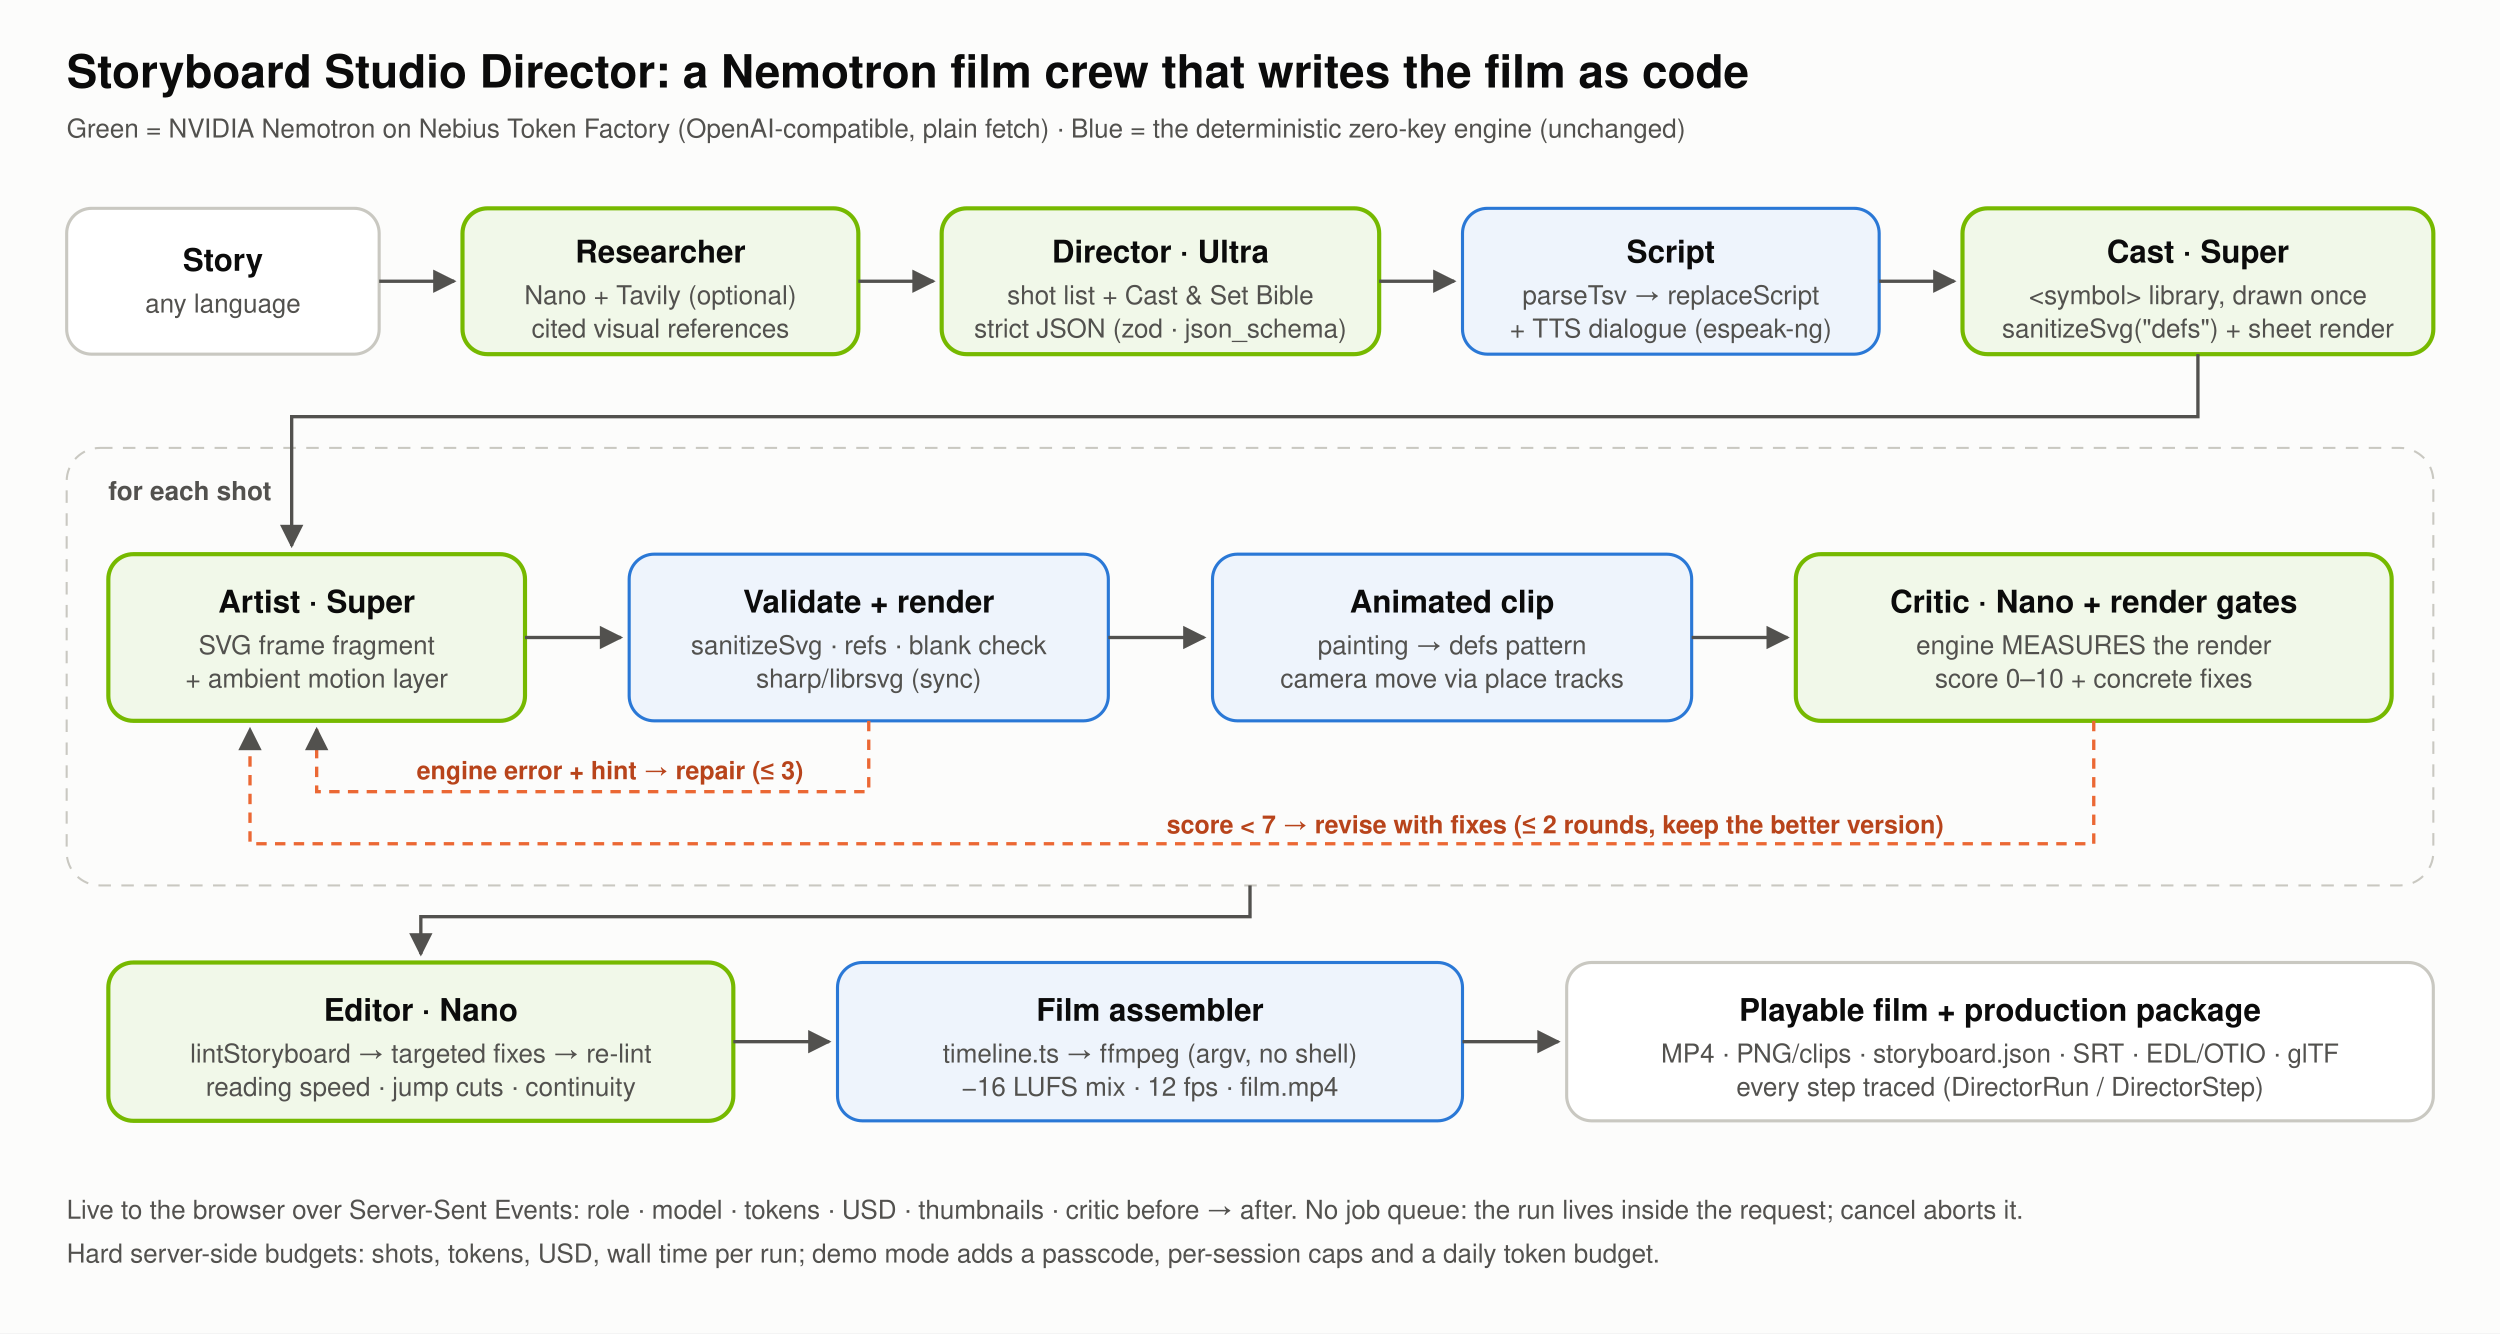
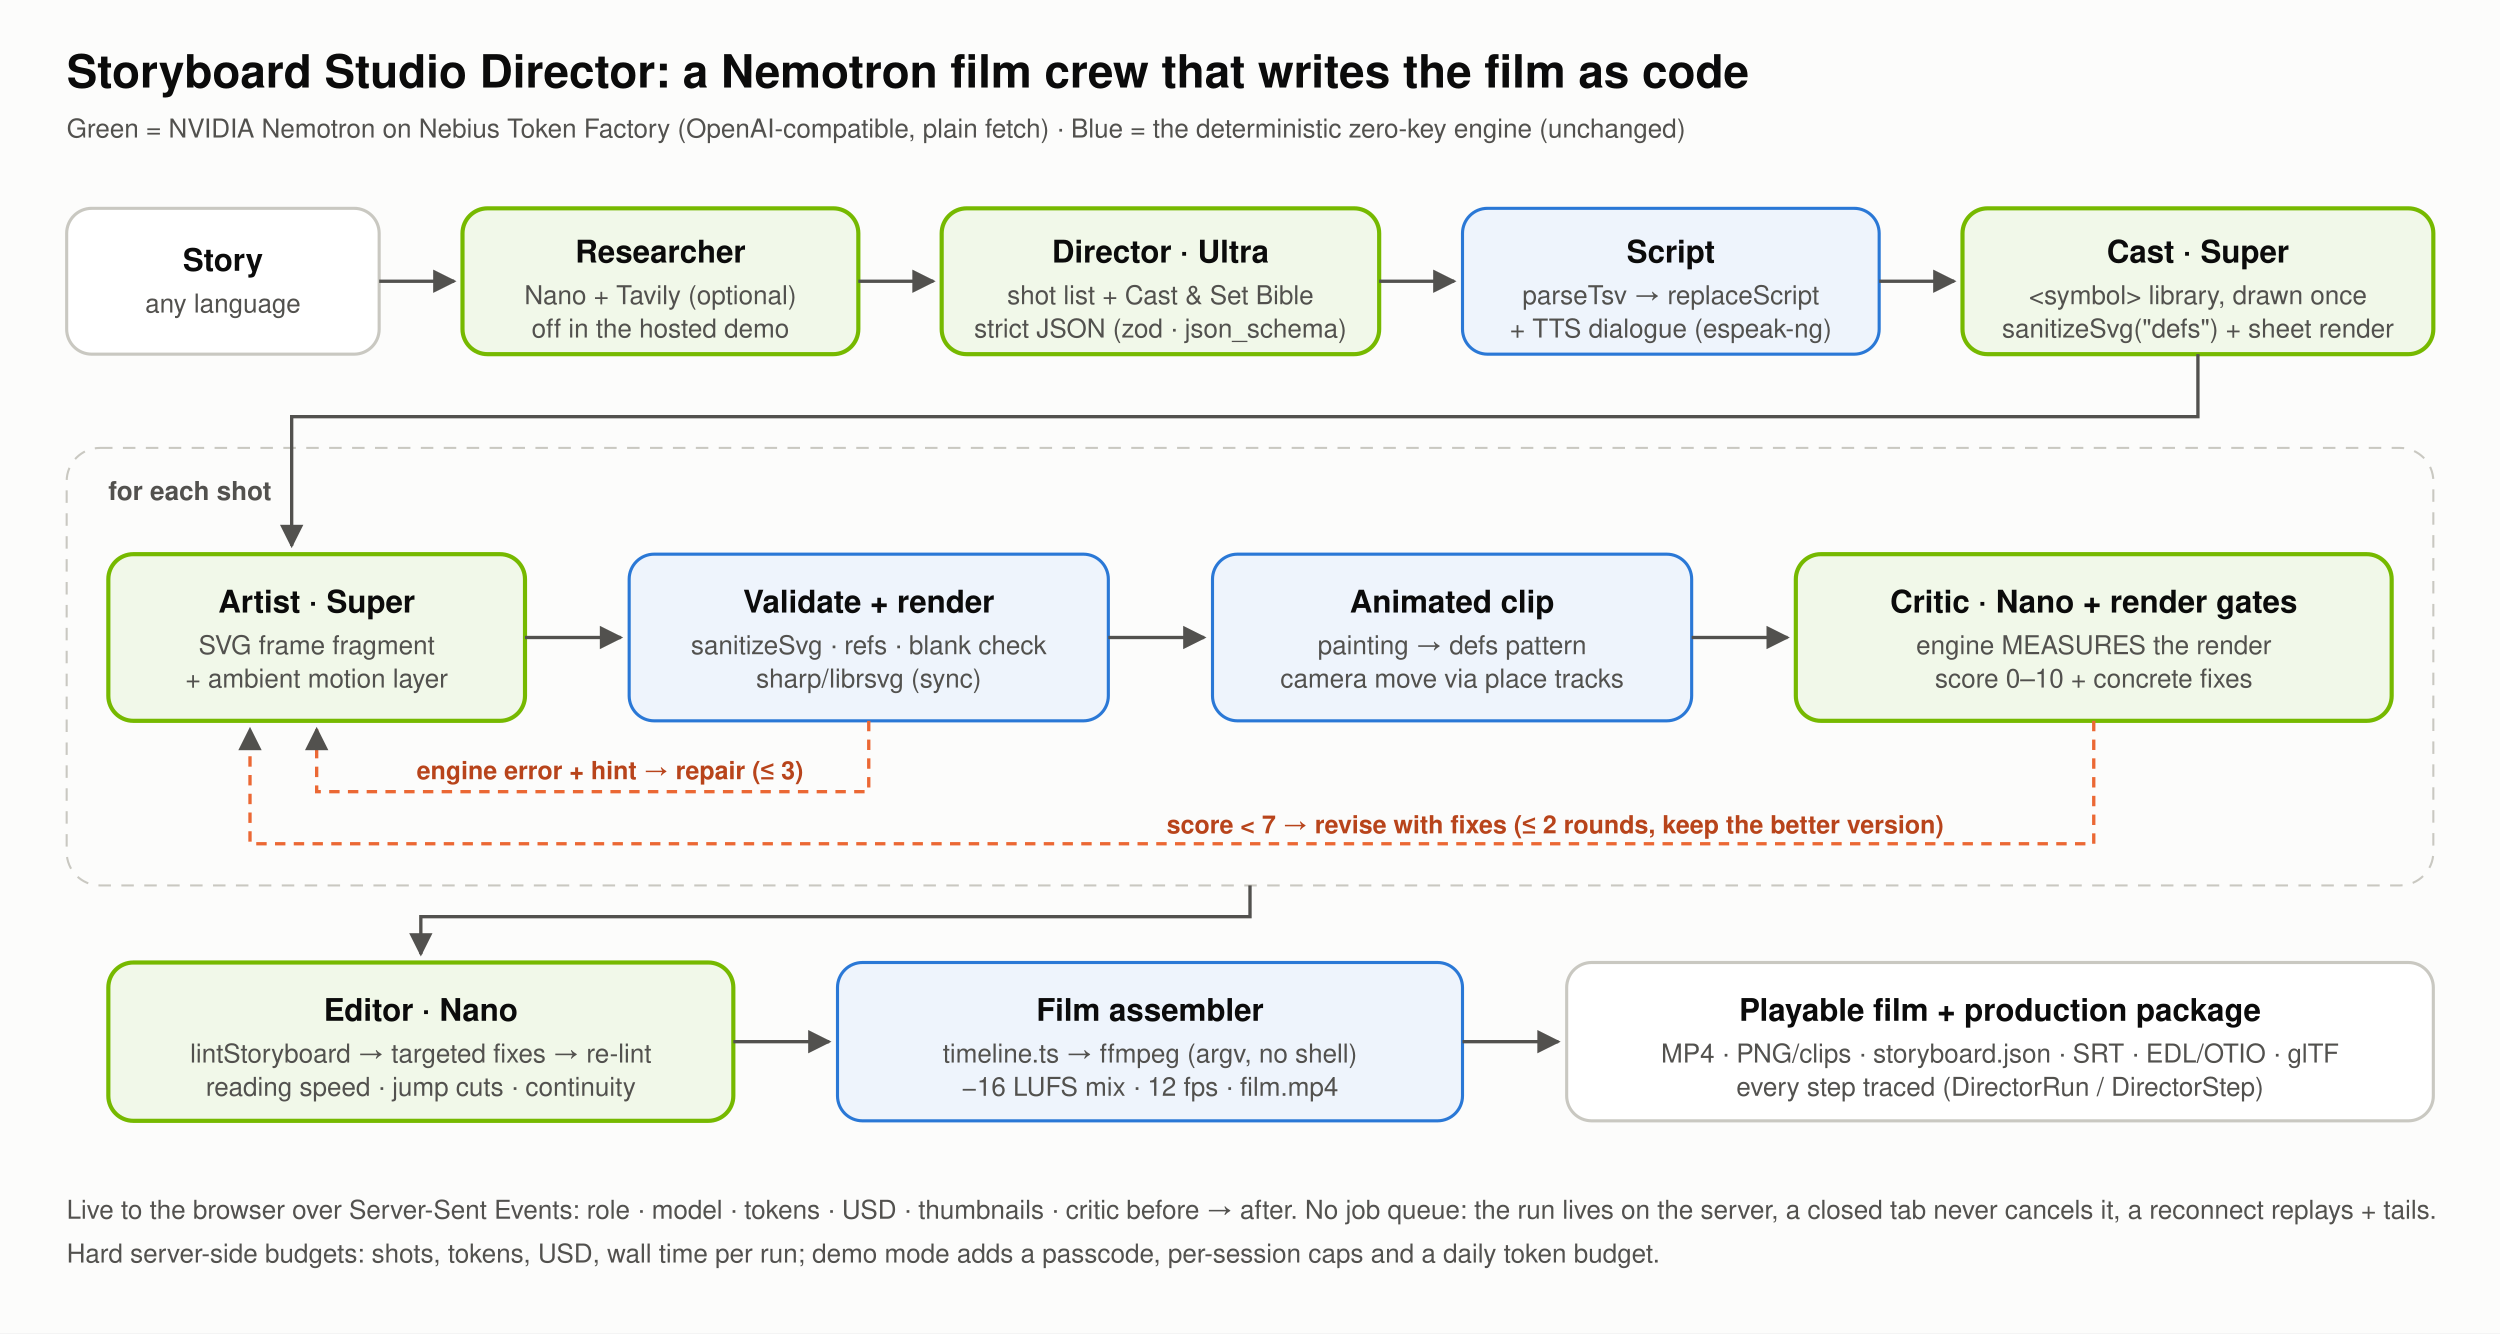
<svg xmlns="http://www.w3.org/2000/svg" viewBox="0 0 1200 640" width="1200" height="640" font-family="Helvetica, Arial, sans-serif">
  <defs>
    <marker id="arrow" viewBox="0 0 10 10" refX="9" refY="5" markerWidth="7" markerHeight="7" orient="auto-start-reverse">
      <path d="M0 0 L10 5 L0 10 z" fill="#52514e" />
    </marker>
    <style>
      .box { fill: #ffffff; stroke: #c9c8c1; stroke-width: 1.5; }
      .nv { fill: #f1f8e9; stroke: #76b900; stroke-width: 2; }
      .eng { fill: #eef4fc; stroke: #2a78d6; stroke-width: 1.5; }
      .t { font-size: 15px; fill: #0b0b0b; font-weight: 700; }
      .s { font-size: 12.5px; fill: #52514e; }
      .l { stroke: #52514e; stroke-width: 1.6; fill: none; marker-end: url(#arrow); }
      .loop { stroke: #eb6834; stroke-width: 1.6; fill: none; stroke-dasharray: 5 4; marker-end: url(#arrow); }
      .lt { font-size: 12px; fill: #b8441b; font-weight: 700; }
    </style>
  </defs>
  <rect width="1200" height="640" fill="#fcfcfb" />
  <text x="32" y="42" font-size="22" font-weight="700" fill="#0b0b0b">Storyboard Studio Director: a Nemotron film crew that writes the film as code</text>
  <text x="32" y="66" class="s">Green = NVIDIA Nemotron on Nebius Token Factory (OpenAI-compatible, plain fetch) · Blue = the deterministic zero-key engine (unchanged)</text>
  <rect x="32" y="100" width="150" height="70" rx="12" class="box" />
  <text x="107" y="130" text-anchor="middle" class="t">Story</text>
  <text x="107" y="150" text-anchor="middle" class="s">any language</text>
  <rect x="222" y="100" width="190" height="70" rx="12" class="nv" />
  <text x="317" y="126" text-anchor="middle" class="t">Researcher</text>
  <text x="317" y="146" text-anchor="middle" class="s">Nano + Tavily (optional)</text>
-   <text x="317" y="162" text-anchor="middle" class="s">cited visual references</text>
+   <text x="317" y="162" text-anchor="middle" class="s">off in the hosted demo</text>
  <rect x="452" y="100" width="210" height="70" rx="12" class="nv" />
  <text x="557" y="126" text-anchor="middle" class="t">Director · Ultra</text>
  <text x="557" y="146" text-anchor="middle" class="s">shot list + Cast &amp; Set Bible</text>
  <text x="557" y="162" text-anchor="middle" class="s">strict JSON (zod · json_schema)</text>
  <rect x="702" y="100" width="200" height="70" rx="12" class="eng" />
  <text x="802" y="126" text-anchor="middle" class="t">Script</text>
  <text x="802" y="146" text-anchor="middle" class="s">parseTsv → replaceScript</text>
  <text x="802" y="162" text-anchor="middle" class="s">+ TTS dialogue (espeak-ng)</text>
  <rect x="942" y="100" width="226" height="70" rx="12" class="nv" />
  <text x="1055" y="126" text-anchor="middle" class="t">Cast · Super</text>
  <text x="1055" y="146" text-anchor="middle" class="s">&lt;symbol&gt; library, drawn once</text>
  <text x="1055" y="162" text-anchor="middle" class="s">sanitizeSvg("defs") + sheet render</text>
  <path d="M182 135 H218" class="l" />
  <path d="M412 135 H448" class="l" />
  <path d="M662 135 H698" class="l" />
  <path d="M902 135 H938" class="l" />
  <rect x="32" y="215" width="1136" height="210" rx="16" fill="none" stroke="#c9c8c1" stroke-dasharray="6 5" />
  <text x="52" y="240" class="s" font-weight="700">for each shot</text>
  <path d="M1055 170 V200 H140 V262" class="l" />
  <rect x="52" y="266" width="200" height="80" rx="12" class="nv" />
  <text x="152" y="294" text-anchor="middle" class="t">Artist · Super</text>
  <text x="152" y="314" text-anchor="middle" class="s">SVG frame fragment</text>
  <text x="152" y="330" text-anchor="middle" class="s">+ ambient motion layer</text>
  <rect x="302" y="266" width="230" height="80" rx="12" class="eng" />
  <text x="417" y="294" text-anchor="middle" class="t">Validate + render</text>
  <text x="417" y="314" text-anchor="middle" class="s">sanitizeSvg · refs · blank check</text>
  <text x="417" y="330" text-anchor="middle" class="s">sharp/librsvg (sync)</text>
  <rect x="582" y="266" width="230" height="80" rx="12" class="eng" />
  <text x="697" y="294" text-anchor="middle" class="t">Animated clip</text>
  <text x="697" y="314" text-anchor="middle" class="s">painting → defs pattern</text>
  <text x="697" y="330" text-anchor="middle" class="s">camera move via place tracks</text>
  <rect x="862" y="266" width="286" height="80" rx="12" class="nv" />
  <text x="1005" y="294" text-anchor="middle" class="t">Critic · Nano + render gates</text>
  <text x="1005" y="314" text-anchor="middle" class="s">engine MEASURES the render</text>
  <text x="1005" y="330" text-anchor="middle" class="s">score 0–10 + concrete fixes</text>
  <path d="M252 306 H298" class="l" />
  <path d="M532 306 H578" class="l" />
  <path d="M812 306 H858" class="l" />
  <path d="M417 346 V380 H152 V350" class="loop" />
  <text x="200" y="374" class="lt">engine error + hint → repair (≤ 3)</text>
  <path d="M1005 346 V405 H120 V350" class="loop" />
  <text x="560" y="400" class="lt">score &lt; 7 → revise with fixes (≤ 2 rounds, keep the better version)</text>
  <rect x="52" y="462" width="300" height="76" rx="12" class="nv" />
  <text x="202" y="490" text-anchor="middle" class="t">Editor · Nano</text>
  <text x="202" y="510" text-anchor="middle" class="s">lintStoryboard → targeted fixes → re-lint</text>
  <text x="202" y="526" text-anchor="middle" class="s">reading speed · jump cuts · continuity</text>
  <rect x="402" y="462" width="300" height="76" rx="12" class="eng" />
  <text x="552" y="490" text-anchor="middle" class="t">Film assembler</text>
  <text x="552" y="510" text-anchor="middle" class="s">timeline.ts → ffmpeg (argv, no shell)</text>
  <text x="552" y="526" text-anchor="middle" class="s">−16 LUFS mix · 12 fps · film.mp4</text>
  <rect x="752" y="462" width="416" height="76" rx="12" class="box" />
  <text x="960" y="490" text-anchor="middle" class="t">Playable film + production package</text>
  <text x="960" y="510" text-anchor="middle" class="s">MP4 · PNG/clips · storyboard.json · SRT · EDL/OTIO · glTF</text>
  <text x="960" y="526" text-anchor="middle" class="s">every step traced (DirectorRun / DirectorStep)</text>
  <path d="M600 425 V440 H202 V458" class="l" />
  <path d="M352 500 H398" class="l" />
  <path d="M702 500 H748" class="l" />
-   <text x="32" y="585" class="s">Live to the browser over Server-Sent Events: role · model · tokens · USD · thumbnails · critic before → after. No job queue: the run lives inside the request; cancel aborts it.</text>
+   <text x="32" y="585" class="s">Live to the browser over Server-Sent Events: role · model · tokens · USD · thumbnails · critic before → after. No job queue: the run lives on the server, a closed tab never cancels it, a reconnect replays + tails.</text>
  <text x="32" y="606" class="s">Hard server-side budgets: shots, tokens, USD, wall time per run; demo mode adds a passcode, per-session caps and a daily token budget.</text>
</svg>
